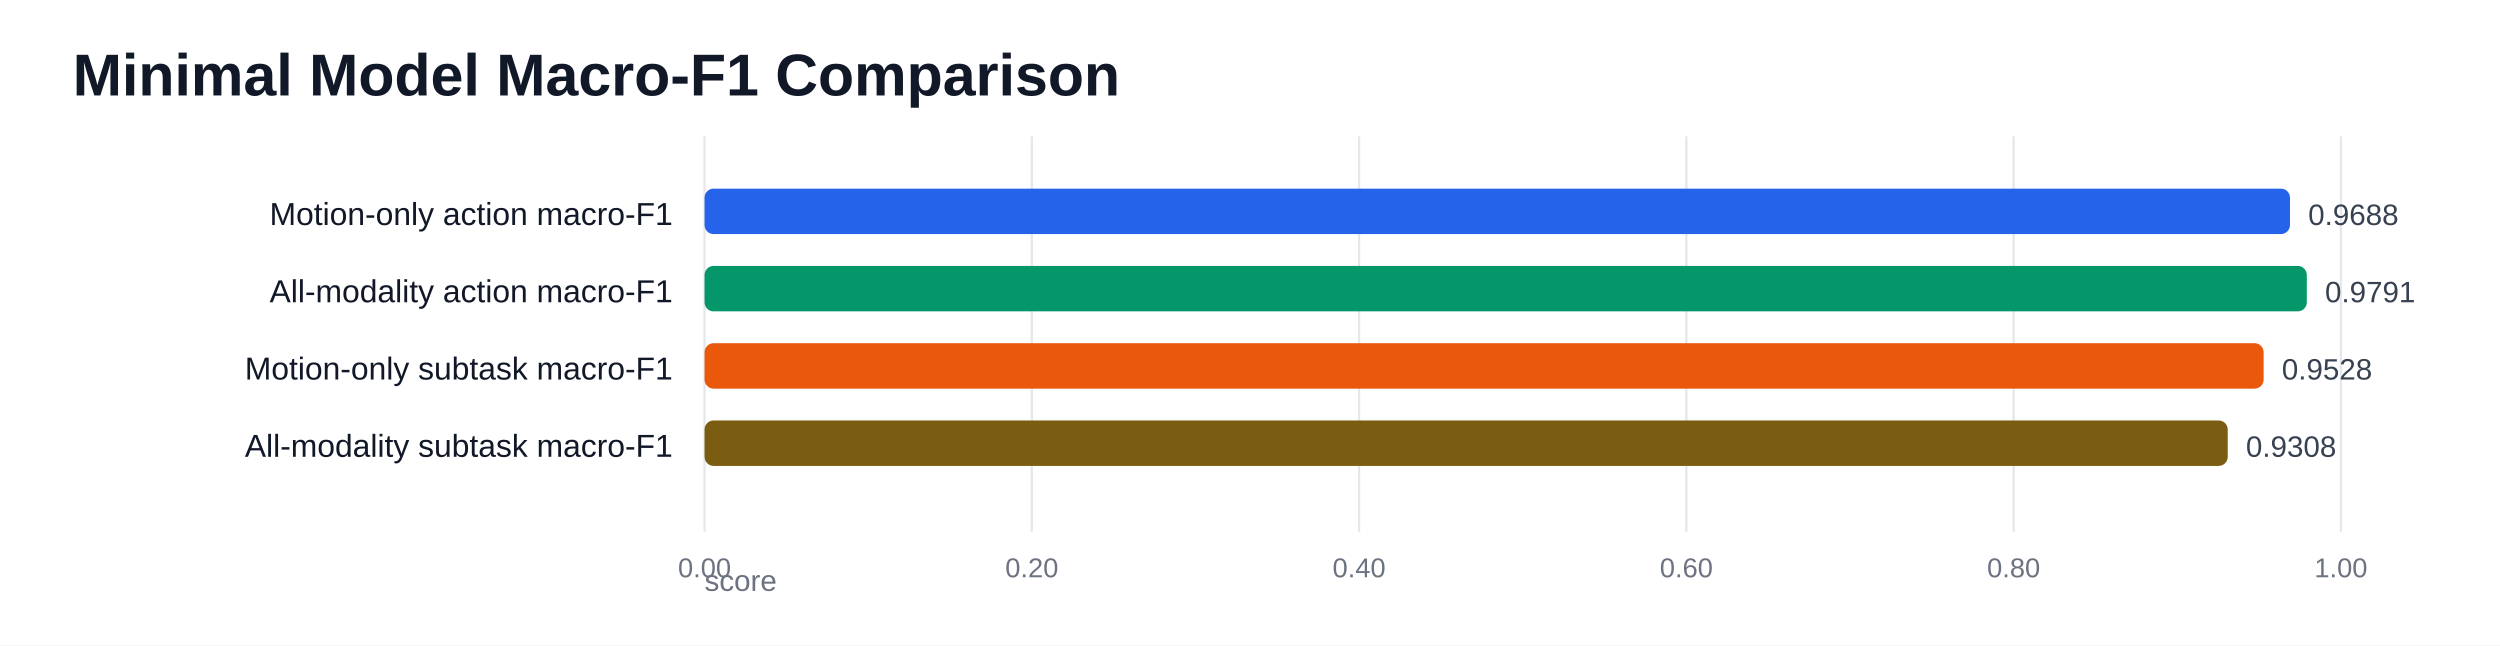
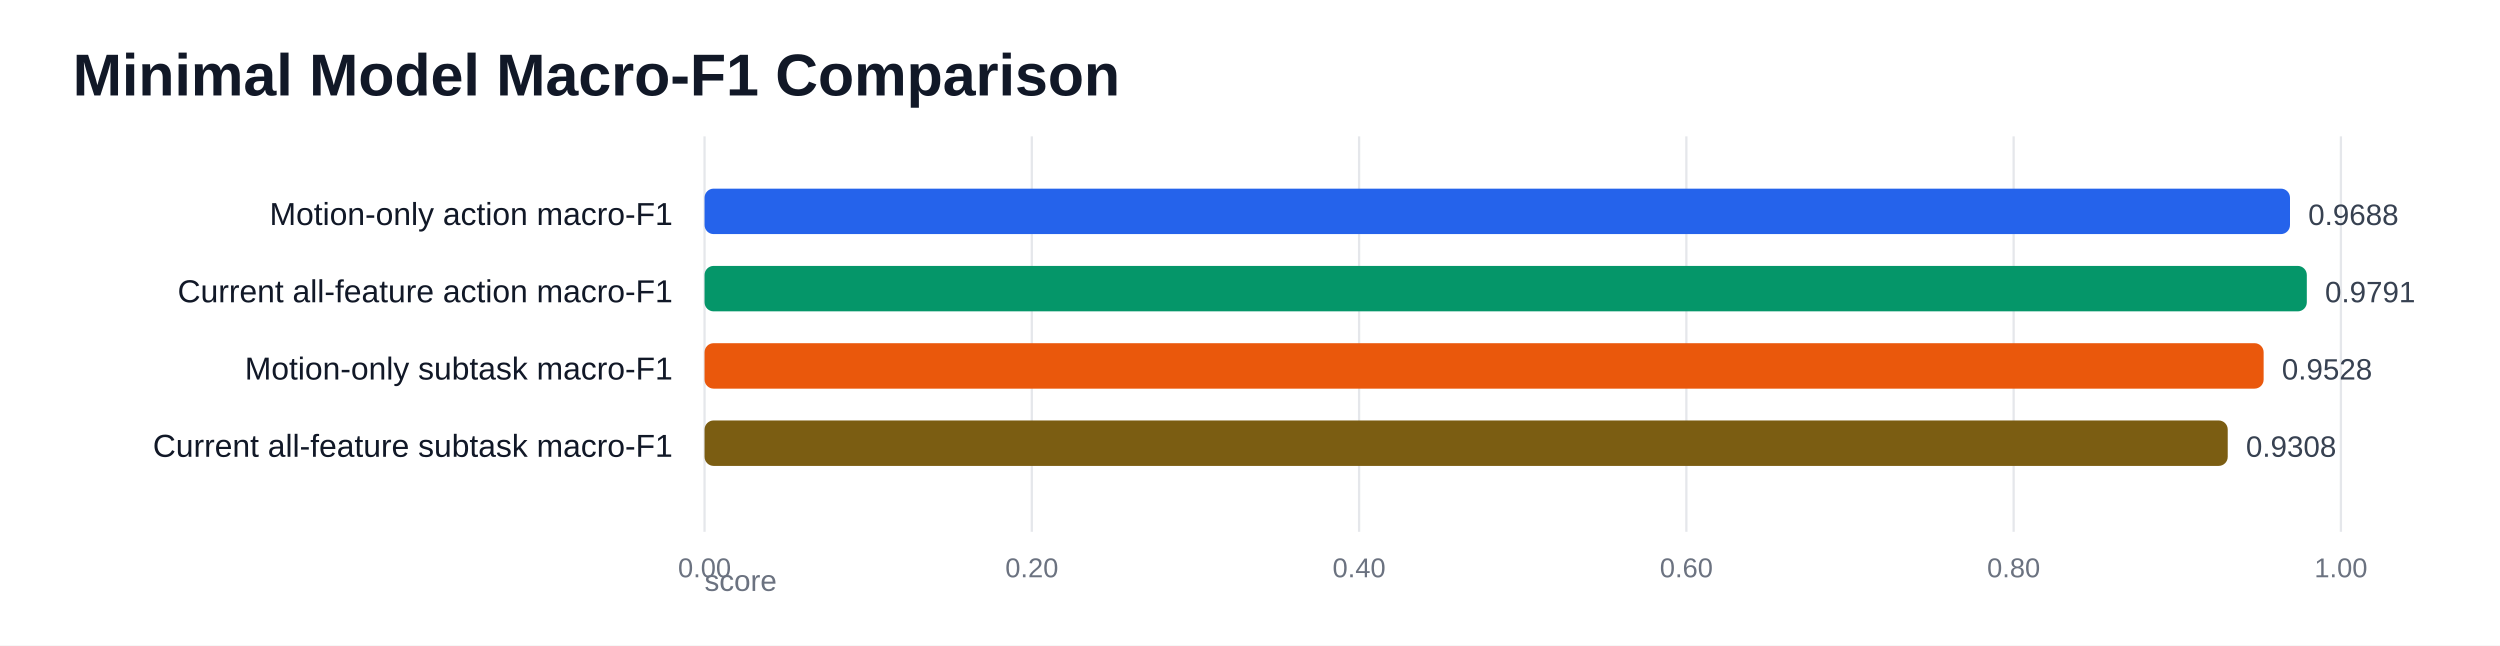
<svg xmlns="http://www.w3.org/2000/svg" width="1100" height="284" viewBox="0 0 1100 284">
  <rect width="100%" height="100%" fill="#ffffff" />
  <text x="32" y="42" font-family="Arial, sans-serif" font-size="26" font-weight="700" fill="#111827">Minimal Model Macro-F1 Comparison</text>
  <text x="310" y="260" font-family="Arial, sans-serif" font-size="13" fill="#6b7280">score</text>
  <line x1="310.0" y1="60" x2="310.0" y2="234" stroke="#e5e7eb" stroke-width="1" />
  <text x="310.0" y="254" text-anchor="middle" font-family="Arial, sans-serif" font-size="12" fill="#6b7280">0.00</text>
  <line x1="454.0" y1="60" x2="454.0" y2="234" stroke="#e5e7eb" stroke-width="1" />
  <text x="454.0" y="254" text-anchor="middle" font-family="Arial, sans-serif" font-size="12" fill="#6b7280">0.20</text>
  <line x1="598.0" y1="60" x2="598.0" y2="234" stroke="#e5e7eb" stroke-width="1" />
  <text x="598.0" y="254" text-anchor="middle" font-family="Arial, sans-serif" font-size="12" fill="#6b7280">0.40</text>
  <line x1="742.0" y1="60" x2="742.0" y2="234" stroke="#e5e7eb" stroke-width="1" />
  <text x="742.0" y="254" text-anchor="middle" font-family="Arial, sans-serif" font-size="12" fill="#6b7280">0.60</text>
  <line x1="886.0" y1="60" x2="886.0" y2="234" stroke="#e5e7eb" stroke-width="1" />
  <text x="886.0" y="254" text-anchor="middle" font-family="Arial, sans-serif" font-size="12" fill="#6b7280">0.80</text>
  <line x1="1030.0" y1="60" x2="1030.0" y2="234" stroke="#e5e7eb" stroke-width="1" />
  <text x="1030.0" y="254" text-anchor="middle" font-family="Arial, sans-serif" font-size="12" fill="#6b7280">1.00</text>
  <text x="296" y="99" text-anchor="end" font-family="Arial, sans-serif" font-size="14" fill="#111827">Motion-only action macro-F1</text>
  <rect x="310" y="83" width="697.6" height="20" rx="4" fill="#2563eb" />
  <text x="1015.6" y="99" font-family="Arial, sans-serif" font-size="13" fill="#374151">0.9688</text>
-   <text x="296" y="133" text-anchor="end" font-family="Arial, sans-serif" font-size="14" fill="#111827">All-modality action macro-F1</text>
+   <text x="296" y="133" text-anchor="end" font-family="Arial, sans-serif" font-size="14" fill="#111827">Current all-feature action macro-F1</text>
  <rect x="310" y="117" width="705.0" height="20" rx="4" fill="#059669" />
  <text x="1023.0" y="133" font-family="Arial, sans-serif" font-size="13" fill="#374151">0.9791</text>
  <text x="296" y="167" text-anchor="end" font-family="Arial, sans-serif" font-size="14" fill="#111827">Motion-only subtask macro-F1</text>
  <rect x="310" y="151" width="686.0" height="20" rx="4" fill="#ea580c" />
  <text x="1004.0" y="167" font-family="Arial, sans-serif" font-size="13" fill="#374151">0.9528</text>
-   <text x="296" y="201" text-anchor="end" font-family="Arial, sans-serif" font-size="14" fill="#111827">All-modality subtask macro-F1</text>
+   <text x="296" y="201" text-anchor="end" font-family="Arial, sans-serif" font-size="14" fill="#111827">Current all-feature subtask macro-F1</text>
  <rect x="310" y="185" width="670.2" height="20" rx="4" fill="#7b5d12" />
  <text x="988.2" y="201" font-family="Arial, sans-serif" font-size="13" fill="#374151">0.9308</text>
</svg>
